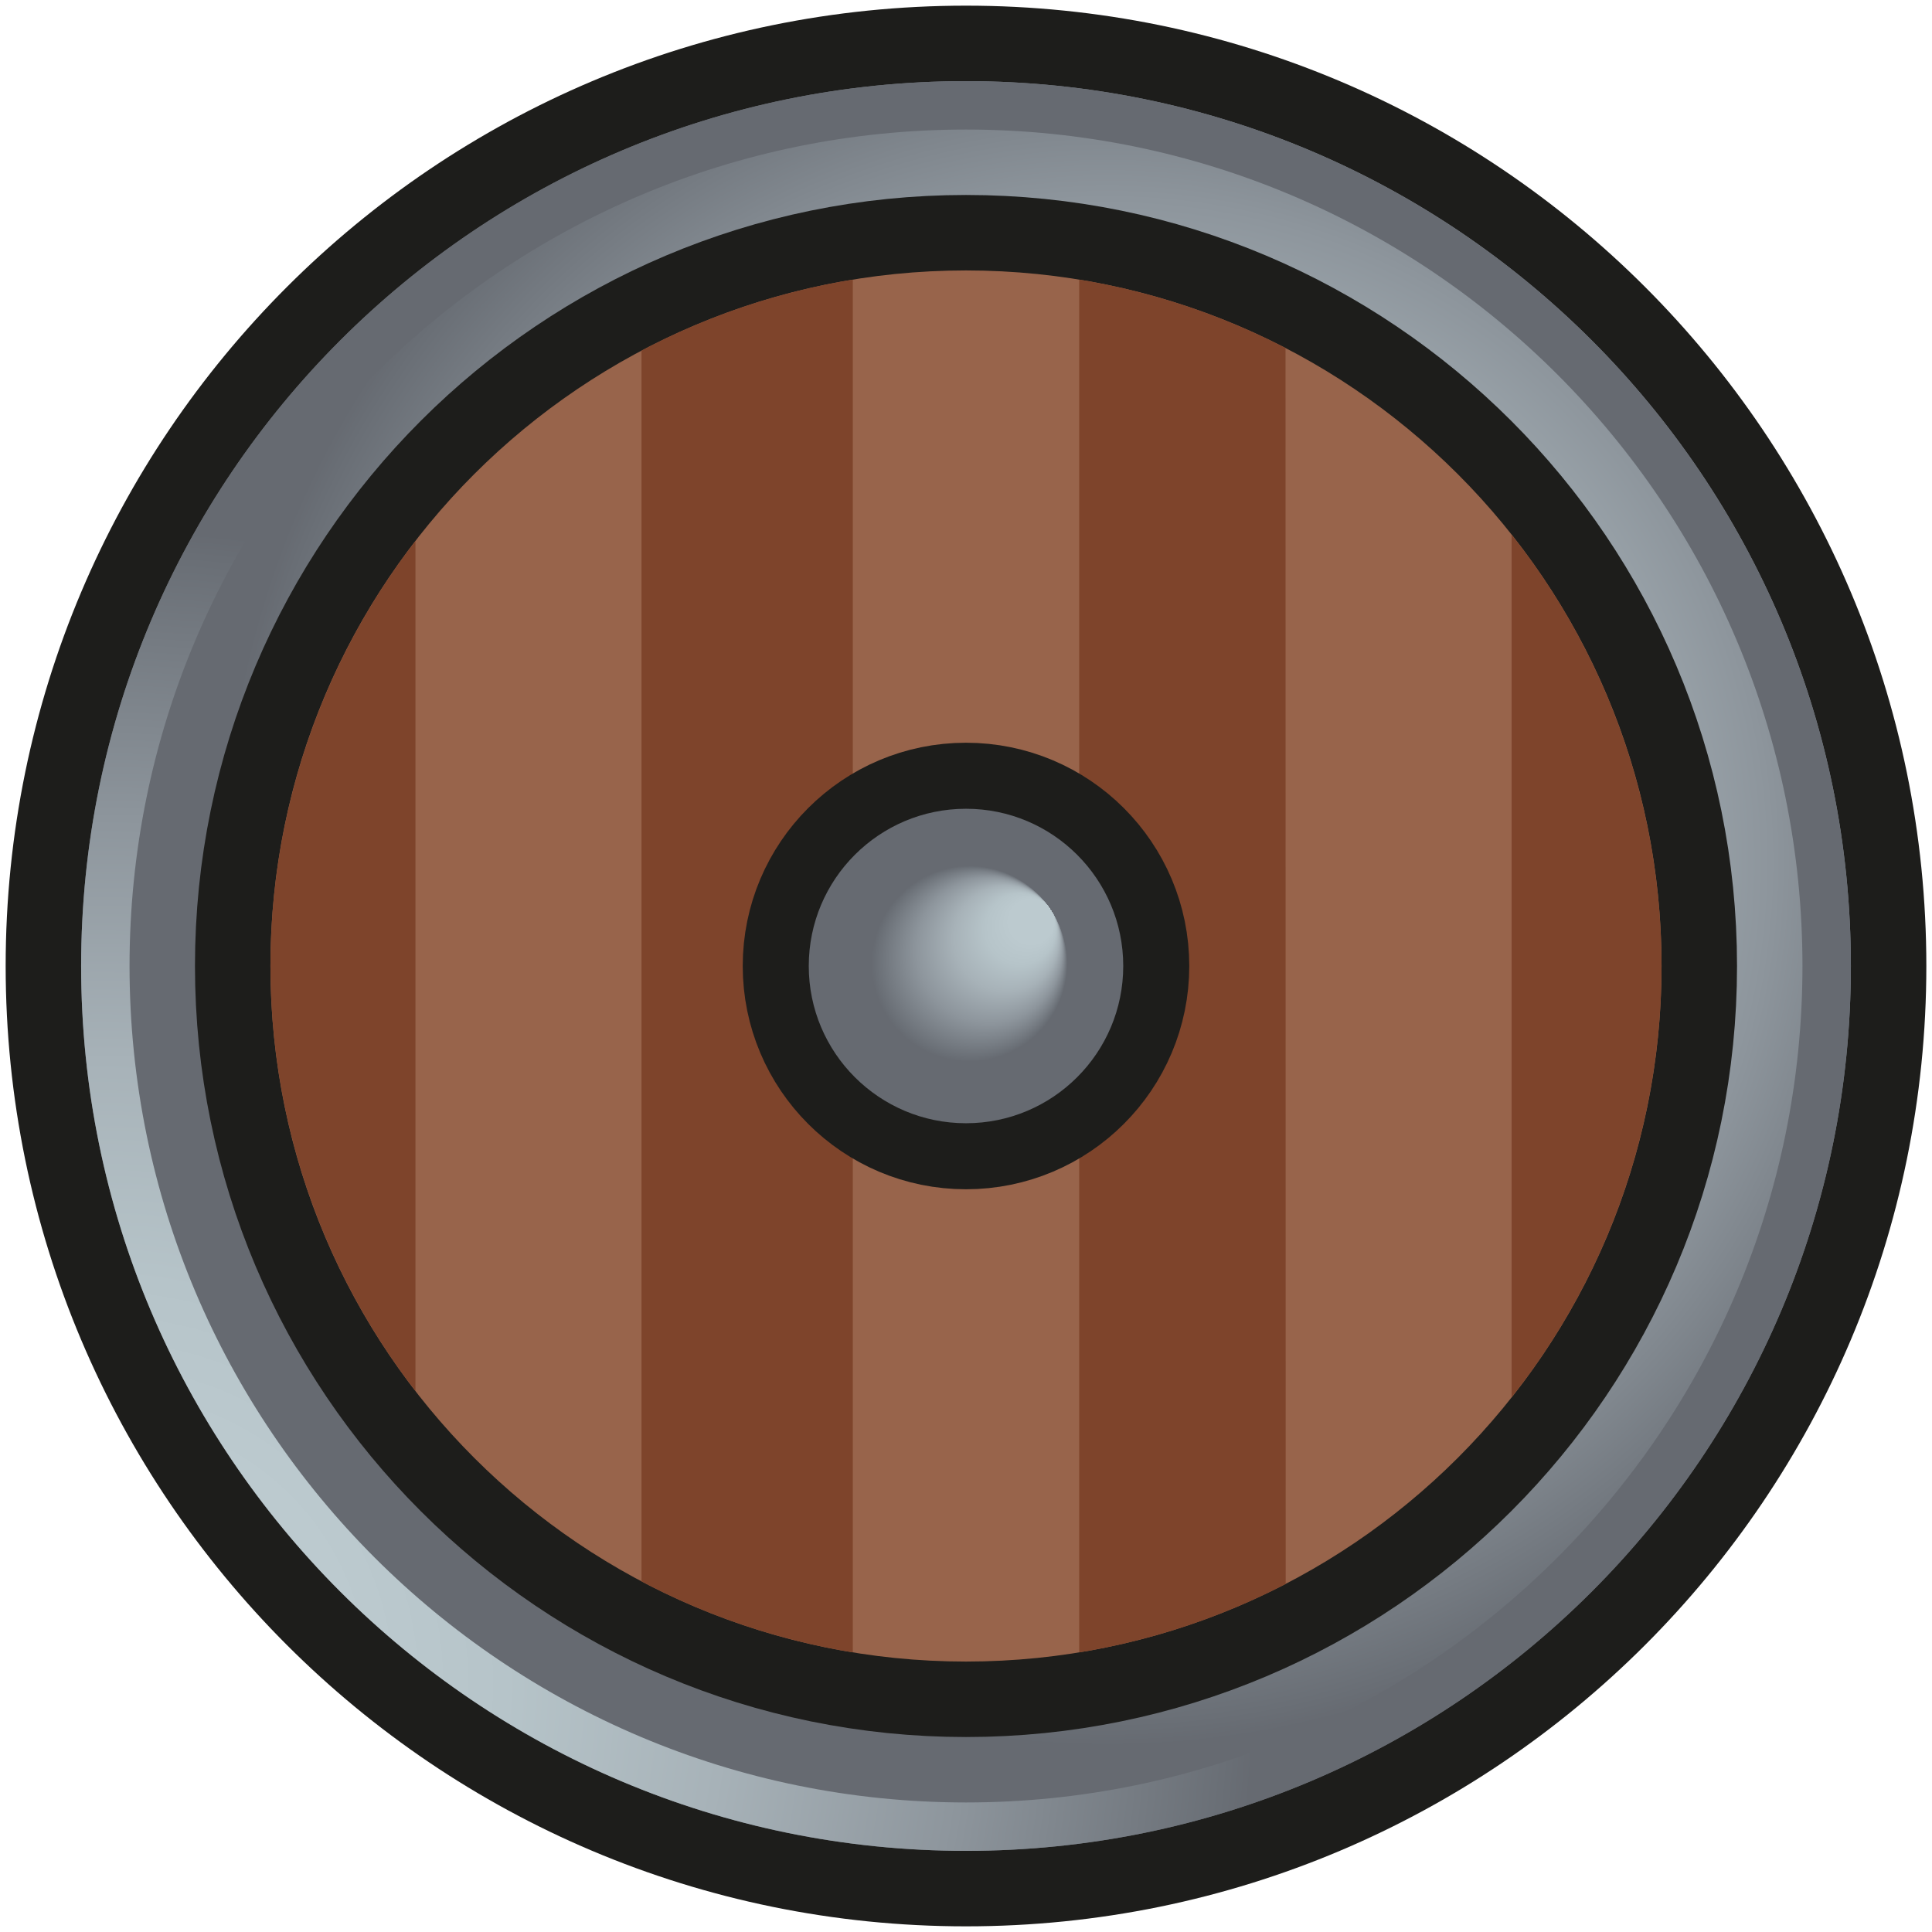
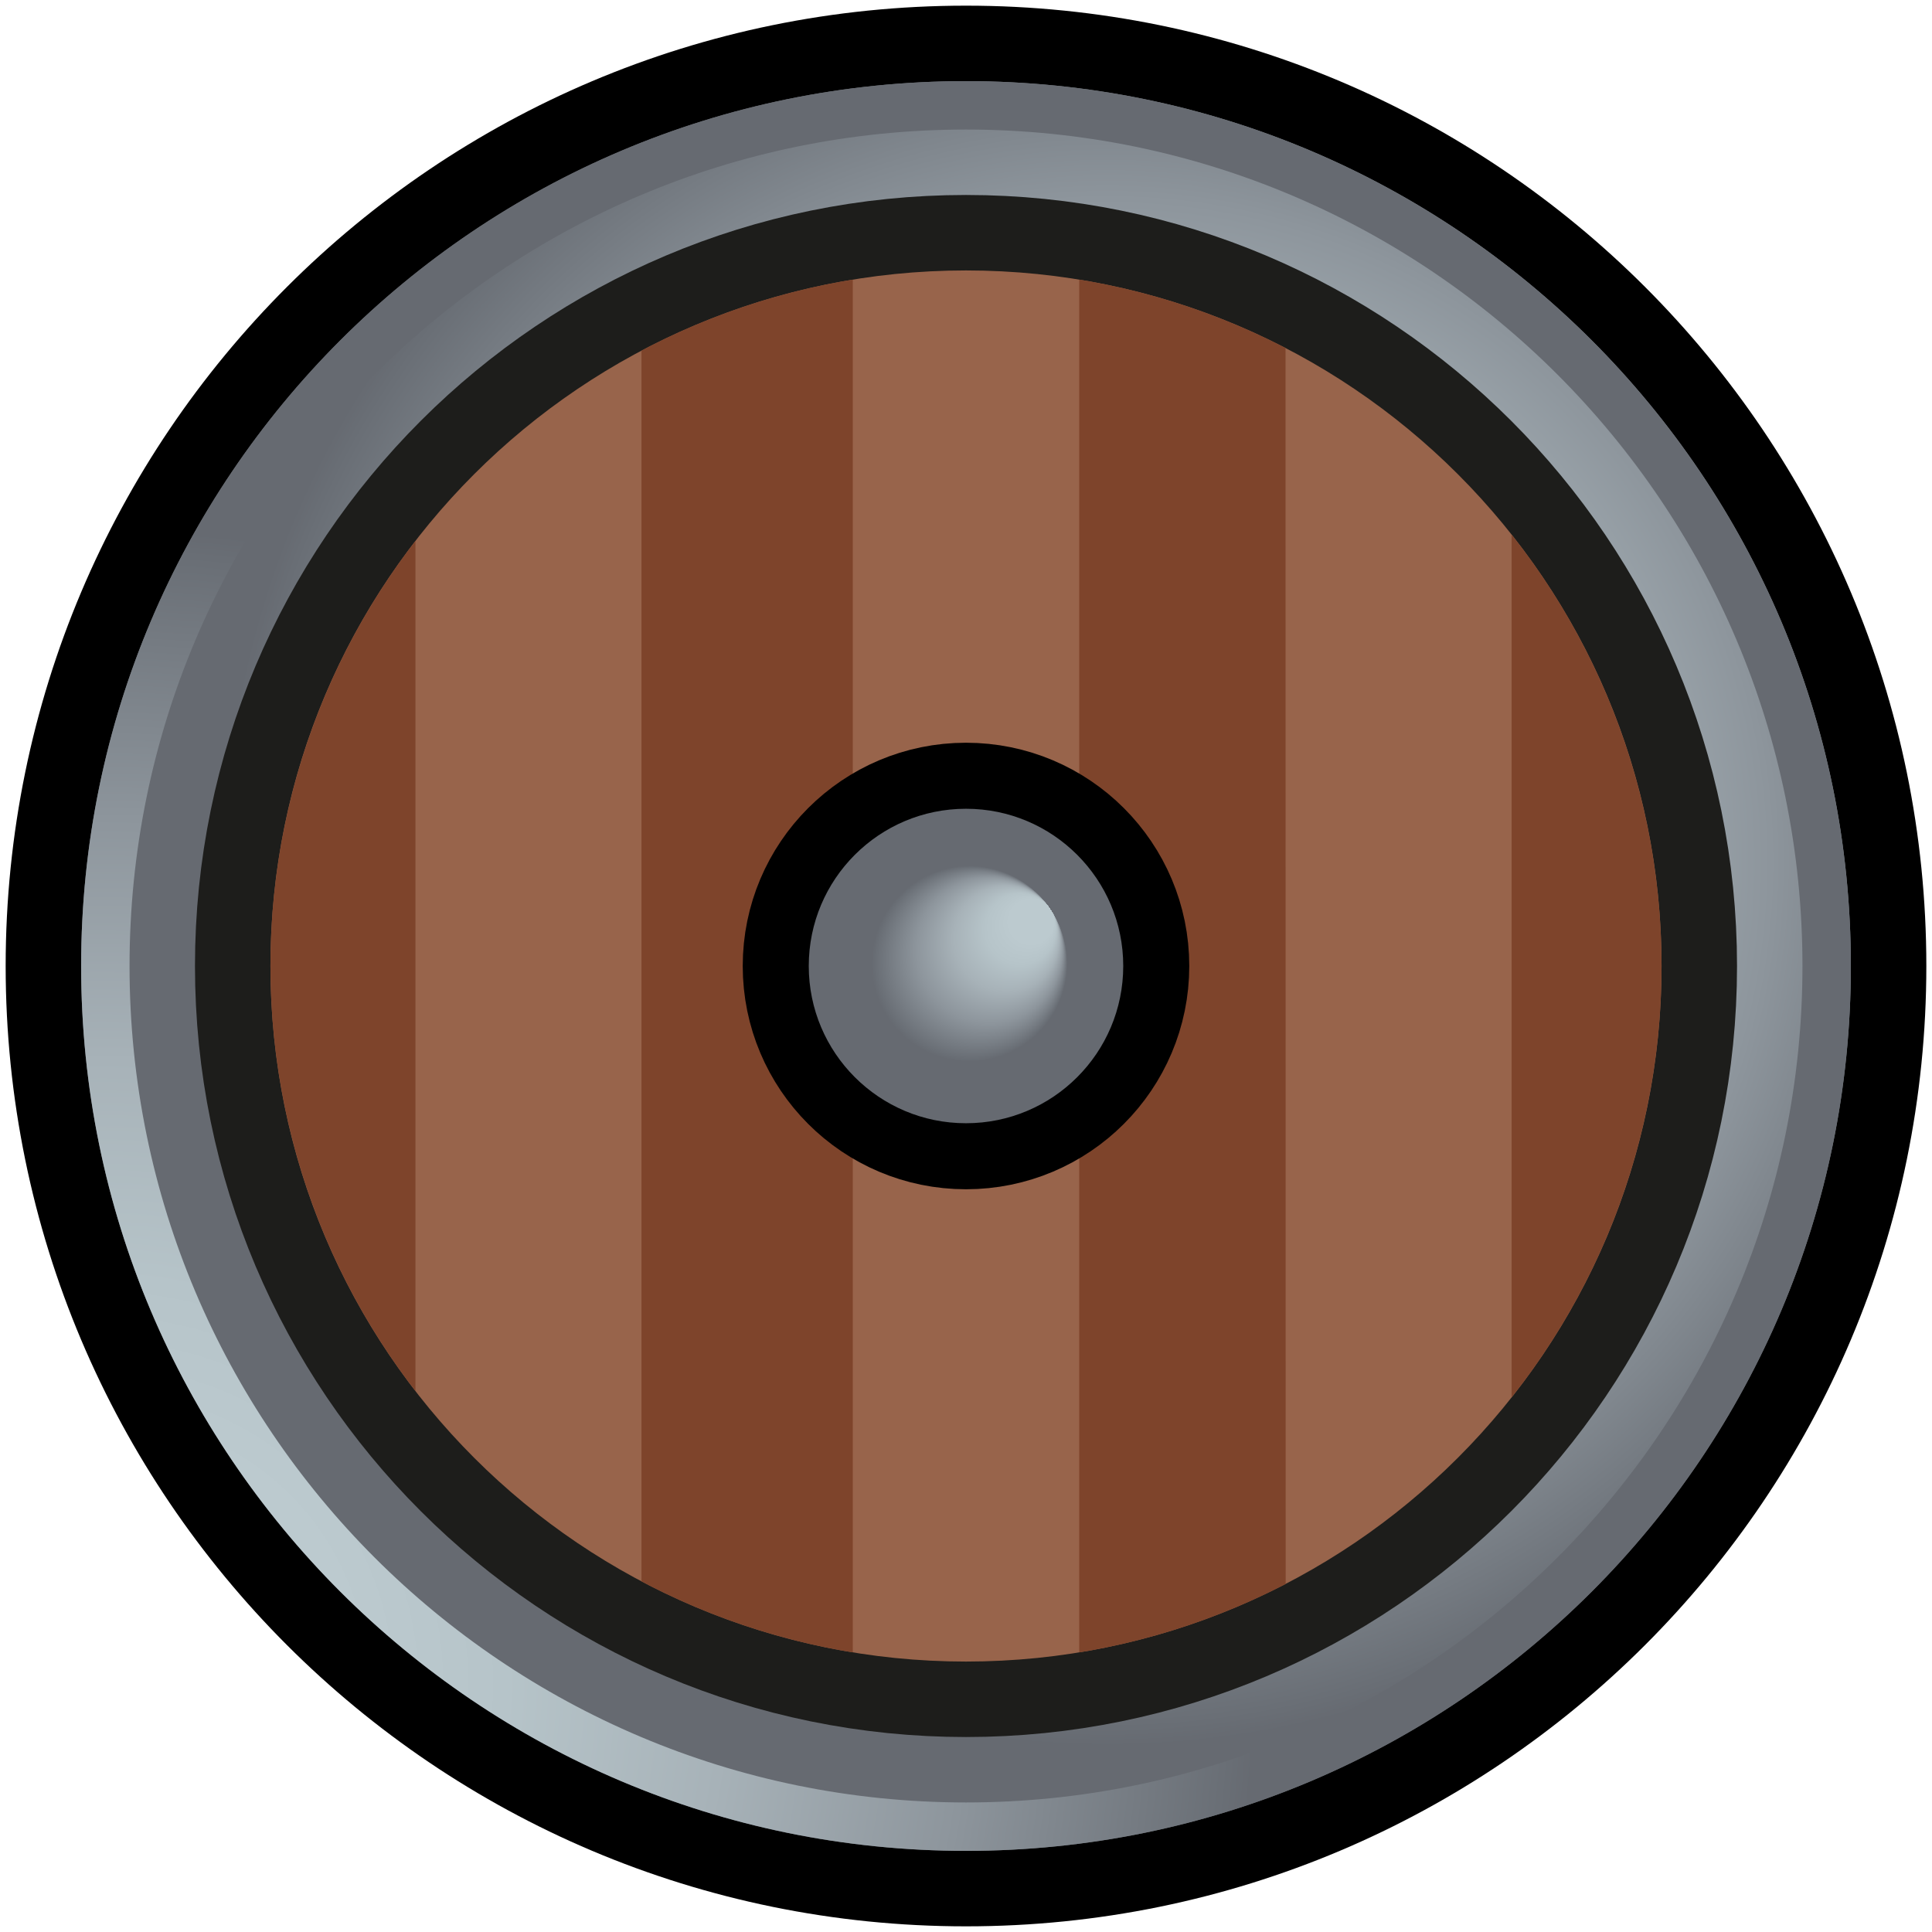
<svg xmlns="http://www.w3.org/2000/svg" xmlns:xlink="http://www.w3.org/1999/xlink" viewBox="0 0 512 512">
  <defs>
-     <style>.cls-1,.cls-4,.cls-7{stroke:#1d1d1b;stroke-miterlimit:10;}.cls-1,.cls-4{stroke-width:40px;}.cls-1,.cls-2{fill:url(#Безымянный_градиент_18);}.cls-3{fill:url(#Безымянный_градиент_66);}.cls-4,.cls-7{fill:none;}.cls-5{fill:#98644b;}.cls-6{fill:#7e442b;}.cls-7{stroke-width:35px;}.cls-8{fill:url(#Безымянный_градиент_18-2);}</style>
+     <style>.cls-1,.cls-7{stroke:#000;}.cls-1,.cls-4,.cls-7{stroke-miterlimit:10;}.cls-1,.cls-4{stroke-width:40px;}.cls-1,.cls-2{fill:url(#Безымянный_градиент_18);}.cls-3{fill:url(#Безымянный_градиент_66);}.cls-4,.cls-7{fill:none;}.cls-4{stroke:#1d1d1b;}.cls-5{fill:#98644b;}.cls-6{fill:#7e442b;}.cls-7{stroke-width:35px;}.cls-8{fill:url(#Безымянный_градиент_18-2);}</style>
    <radialGradient id="Безымянный_градиент_18" cx="293.49" cy="228.43" r="244.11" gradientUnits="userSpaceOnUse">
      <stop offset="0.22" stop-color="#bccacf" />
      <stop offset="0.35" stop-color="#b6c4c9" />
      <stop offset="0.52" stop-color="#a7b2b8" />
      <stop offset="0.72" stop-color="#8d959c" />
      <stop offset="0.94" stop-color="#696e75" />
      <stop offset="0.96" stop-color="#666a71" />
    </radialGradient>
    <radialGradient id="Безымянный_градиент_66" cx="27" cy="446" r="305.64" gradientUnits="userSpaceOnUse">
      <stop offset="0.22" stop-color="#bccacf" />
      <stop offset="0.35" stop-color="#b6c4c9" />
      <stop offset="0.54" stop-color="#a7b2b8" />
      <stop offset="0.75" stop-color="#8d959c" />
      <stop offset="0.98" stop-color="#696e75" />
      <stop offset="1" stop-color="#666a71" />
    </radialGradient>
    <radialGradient id="Безымянный_градиент_18-2" cx="256" cy="256" fx="278.313" fy="240.798" r="27" xlink:href="#Безымянный_градиент_18" />
  </defs>
  <g id="Слой_2" data-name="Слой 2">
    <circle class="cls-1" cx="256" cy="256" r="234.5" />
    <circle class="cls-2" cx="256" cy="256" r="234.5" />
    <path class="cls-3" d="M256,21.5c-129.51,0-234.5,105-234.5,234.5s105,234.5,234.5,234.5,234.5-105,234.5-234.5S385.51,21.5,256,21.5Zm0,456.17C133.58,477.67,34.33,378.42,34.33,256S133.58,34.33,256,34.33,477.67,133.58,477.67,256,378.42,477.67,256,477.67Z" />
    <circle class="cls-4" cx="256" cy="256" r="184.33" />
    <circle class="cls-5" cx="256" cy="256" r="184.33" />
    <path class="cls-6" d="M226,74.1a183,183,0,0,0-56,18.82V419.08a183,183,0,0,0,56,18.82Z" />
    <path class="cls-6" d="M340.68,92.23A183.41,183.41,0,0,0,286,74.1V437.9a183.41,183.41,0,0,0,54.72-18.13Z" />
    <path class="cls-6" d="M400.6,141.68V370.32a184.34,184.34,0,0,0,0-228.64Z" />
    <path class="cls-6" d="M110.1,143.35a184.32,184.32,0,0,0,0,225.3Z" />
    <circle class="cls-7" cx="256" cy="256" r="41.67" />
    <circle class="cls-8" cx="256" cy="256" r="41.67" />
  </g>
</svg>
